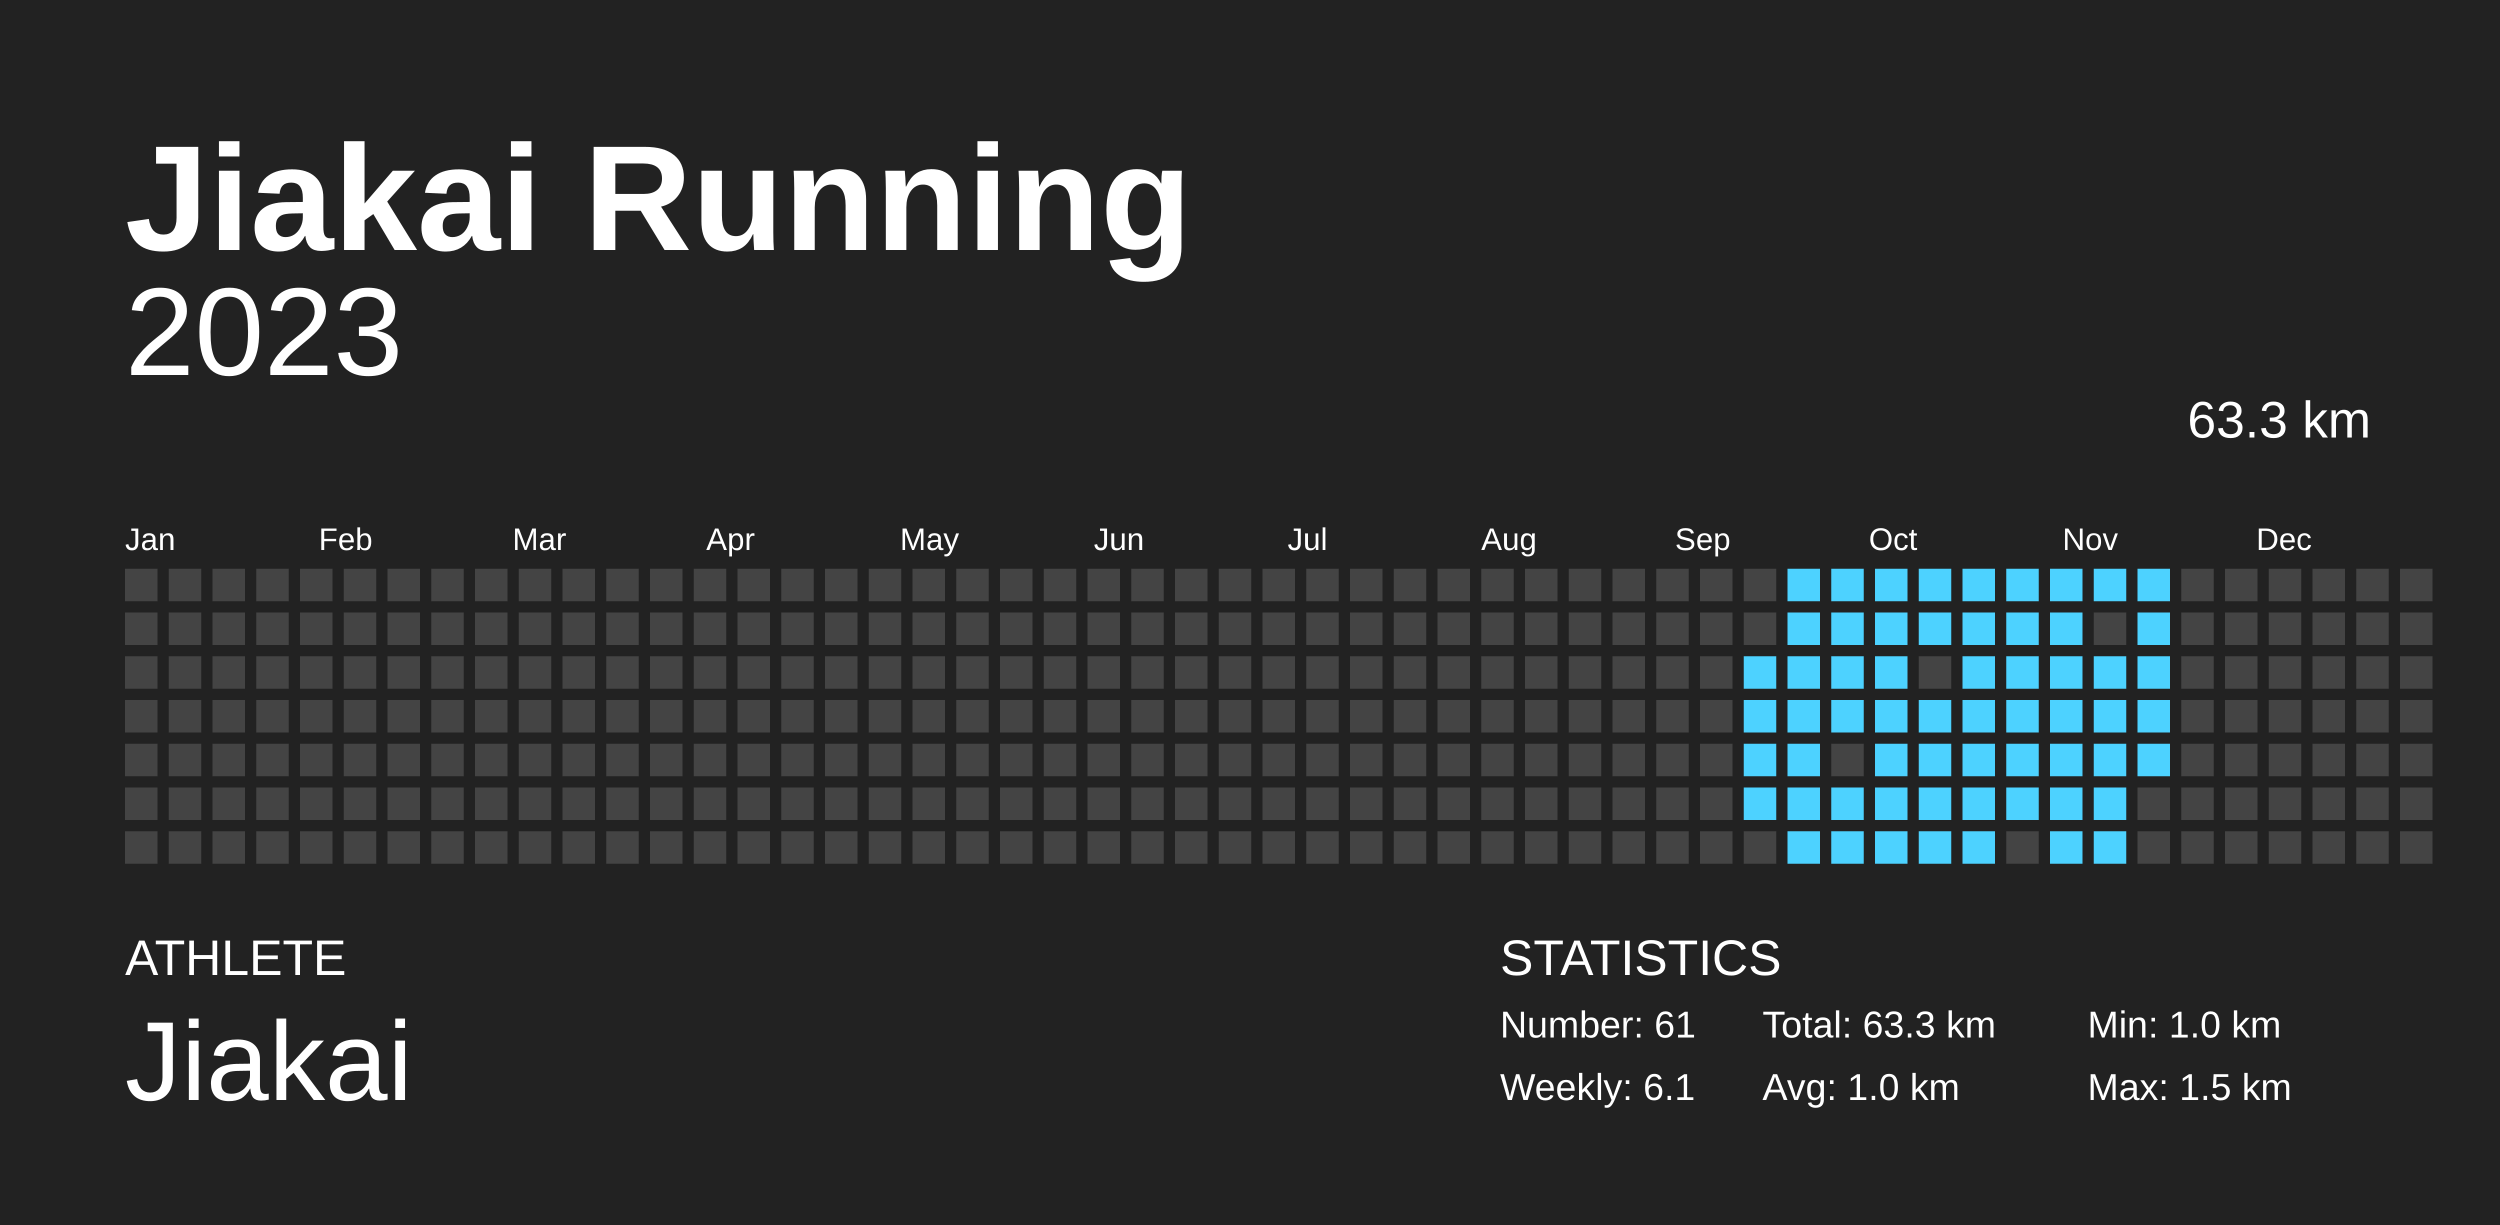
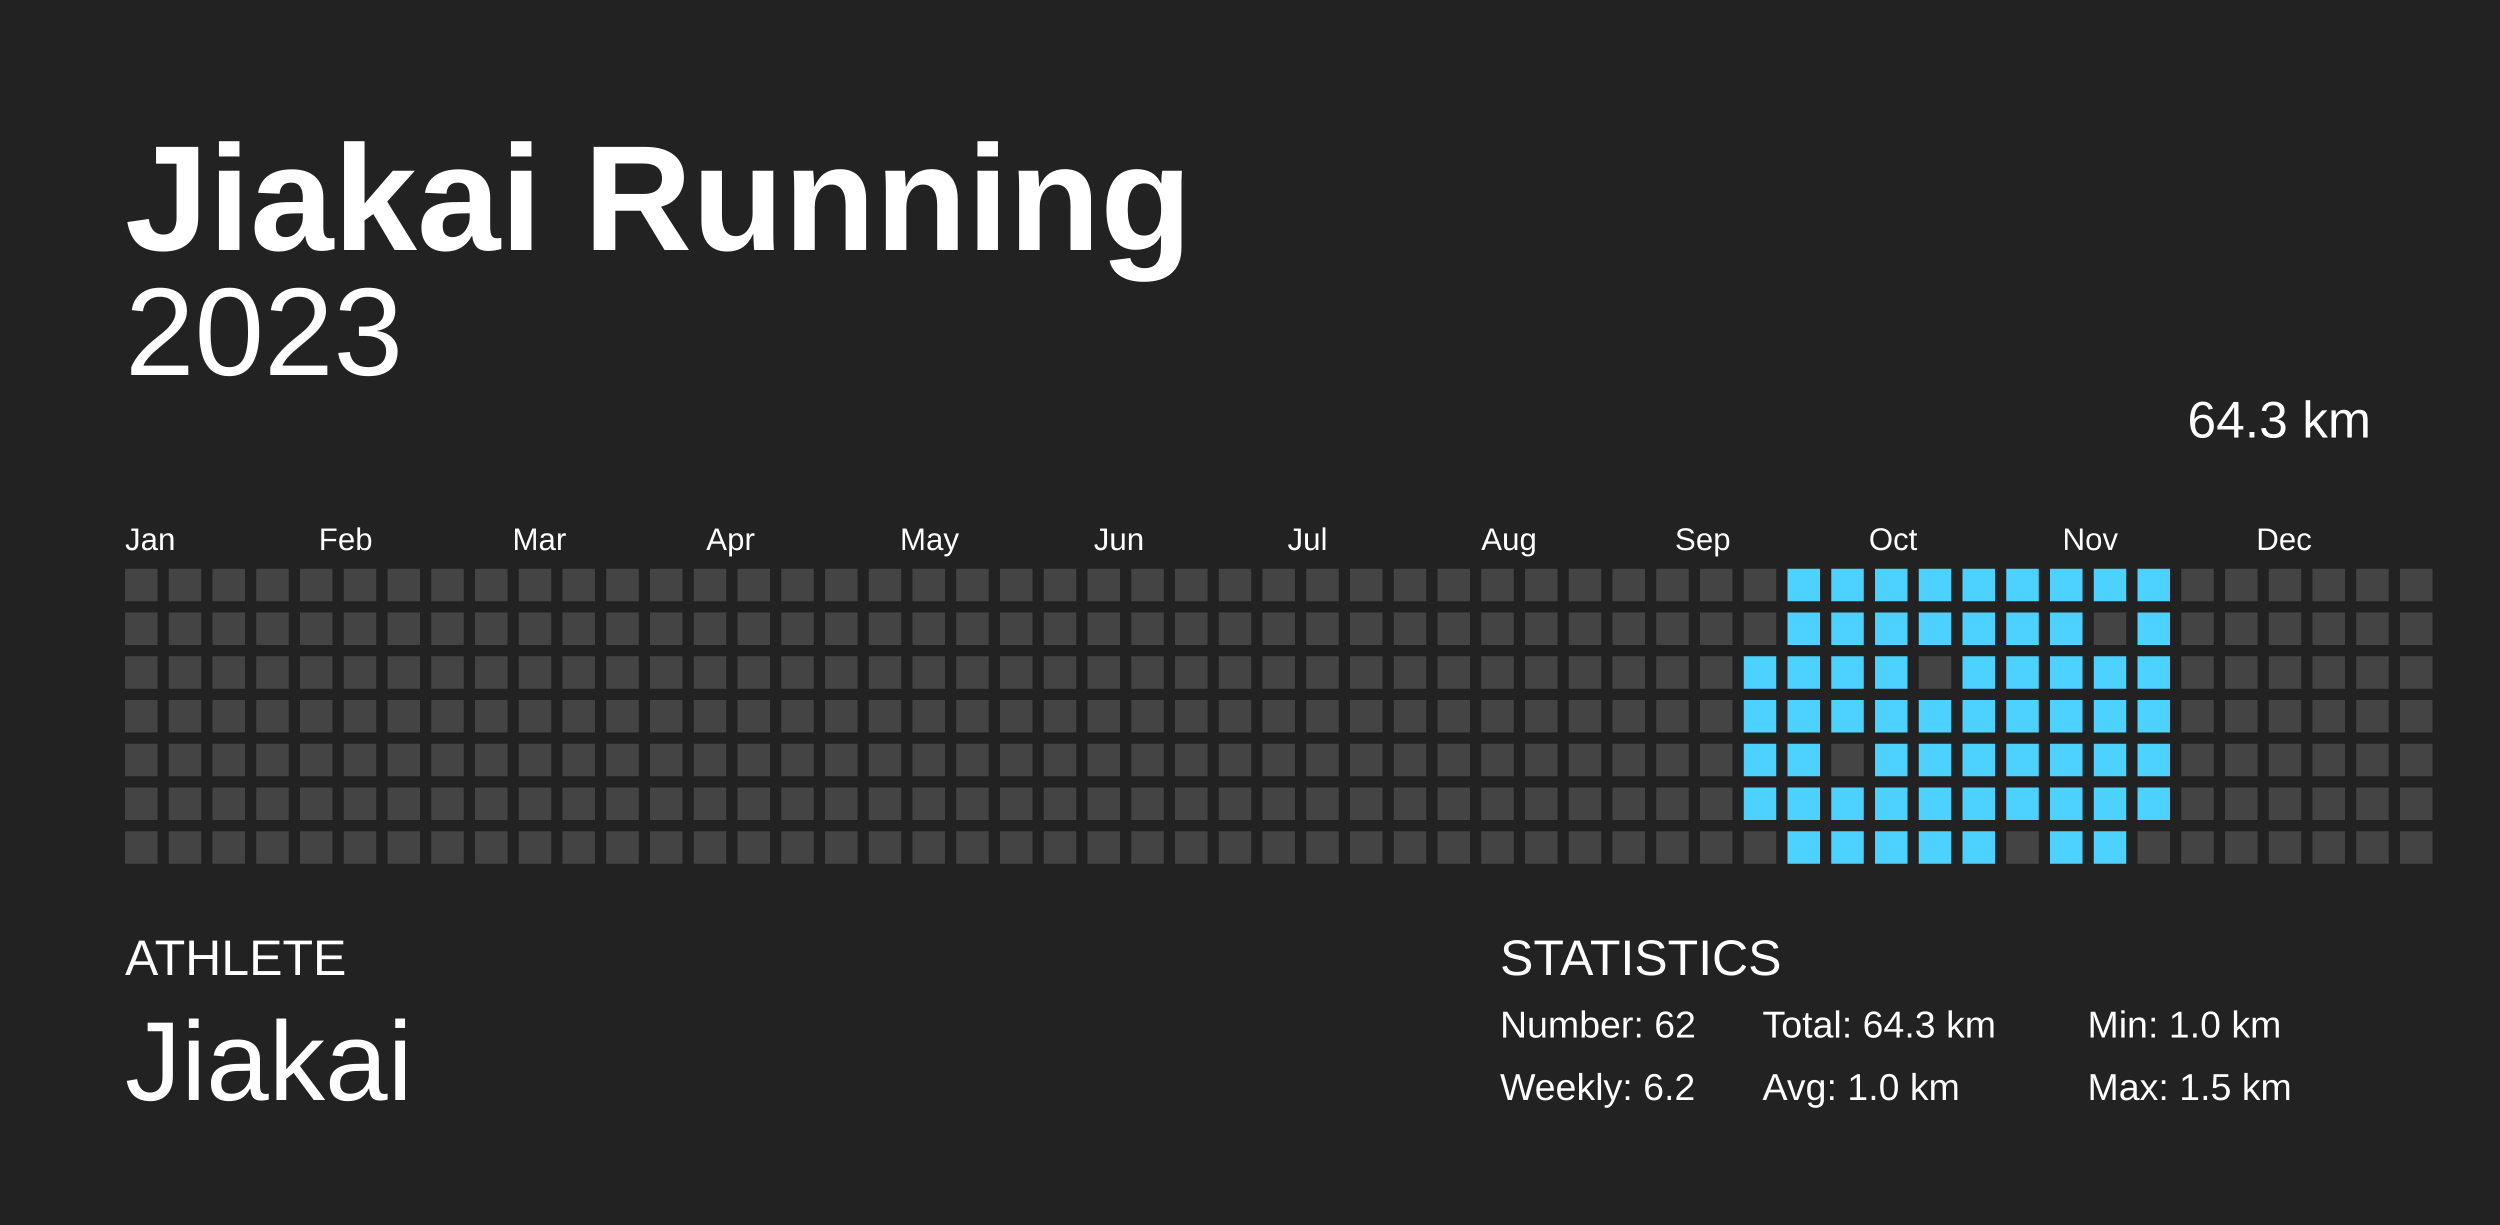
<svg xmlns="http://www.w3.org/2000/svg" baseProfile="full" height="98mm" version="1.1" viewBox="0,0,200,98" width="200mm">
  <defs />
  <rect fill="#222222" height="98" width="200" x="0" y="0" />
  <text fill="#FFFFFF" style="font-size:12px; font-family:Arial; font-weight:bold;" x="10" y="20">Jiakai Running</text>
  <text fill="#FFFFFF" style="font-size:4px; font-family:Arial" x="10" y="78">ATHLETE</text>
  <text fill="#FFFFFF" style="font-size:9px; font-family:Arial" x="10" y="88">Jiakai</text>
  <text fill="#FFFFFF" style="font-size:4px; font-family:Arial" x="120" y="78">STATISTICS</text>
-   <text fill="#FFFFFF" style="font-size:3px; font-family:Arial" x="120" y="83">Number: 61</text>
-   <text fill="#FFFFFF" style="font-size:3px; font-family:Arial" x="120" y="88">Weekly: 6.1</text>
-   <text fill="#FFFFFF" style="font-size:3px; font-family:Arial" x="141" y="83">Total: 63.3 km</text>
+   <text fill="#FFFFFF" style="font-size:3px; font-family:Arial" x="120" y="83">Number: 62</text>
+   <text fill="#FFFFFF" style="font-size:3px; font-family:Arial" x="120" y="88">Weekly: 6.2</text>
+   <text fill="#FFFFFF" style="font-size:3px; font-family:Arial" x="141" y="83">Total: 64.3 km</text>
  <text fill="#FFFFFF" style="font-size:3px; font-family:Arial" x="141" y="88">Avg: 1.0 km</text>
  <text fill="#FFFFFF" style="font-size:3px; font-family:Arial" x="167" y="83">Min: 1.0 km</text>
  <text fill="#FFFFFF" style="font-size:3px; font-family:Arial" x="167" y="88">Max: 1.5 km</text>
  <text alignment-baseline="hanging" fill="#FFFFFF" style="font-size:10.0px; font-family:Arial;" x="10" y="30">2023</text>
-   <text alignment-baseline="hanging" fill="#FFFFFF" style="font-size:4.125px; font-family:Arial;" x="175" y="35">63.3 km</text>
+   <text alignment-baseline="hanging" fill="#FFFFFF" style="font-size:4.125px; font-family:Arial;" x="175" y="35">64.3 km</text>
  <text fill="#FFFFFF" style="font-size:2.5px; font-family:Arial" x="10.0" y="44">Jan</text>
  <text fill="#FFFFFF" style="font-size:2.5px; font-family:Arial" x="25.5" y="44">Feb</text>
  <text fill="#FFFFFF" style="font-size:2.5px; font-family:Arial" x="41.0" y="44">Mar</text>
  <text fill="#FFFFFF" style="font-size:2.5px; font-family:Arial" x="56.5" y="44">Apr</text>
  <text fill="#FFFFFF" style="font-size:2.5px; font-family:Arial" x="72.0" y="44">May</text>
  <text fill="#FFFFFF" style="font-size:2.5px; font-family:Arial" x="87.5" y="44">Jun</text>
  <text fill="#FFFFFF" style="font-size:2.5px; font-family:Arial" x="103.0" y="44">Jul</text>
  <text fill="#FFFFFF" style="font-size:2.5px; font-family:Arial" x="118.5" y="44">Aug</text>
  <text fill="#FFFFFF" style="font-size:2.5px; font-family:Arial" x="134.0" y="44">Sep</text>
  <text fill="#FFFFFF" style="font-size:2.5px; font-family:Arial" x="149.5" y="44">Oct</text>
  <text fill="#FFFFFF" style="font-size:2.5px; font-family:Arial" x="165.0" y="44">Nov</text>
  <text fill="#FFFFFF" style="font-size:2.5px; font-family:Arial" x="180.5" y="44">Dec</text>
  <rect fill="#444444" height="2.6" width="2.6" x="10.0" y="45.5" />
  <rect fill="#444444" height="2.6" width="2.6" x="10.0" y="49.0" />
  <rect fill="#444444" height="2.6" width="2.6" x="10.0" y="52.5" />
  <rect fill="#444444" height="2.6" width="2.6" x="10.0" y="56.0" />
  <rect fill="#444444" height="2.6" width="2.6" x="10.0" y="59.5" />
  <rect fill="#444444" height="2.6" width="2.6" x="10.0" y="63.0" />
  <rect fill="#444444" height="2.6" width="2.6" x="10.0" y="66.5" />
  <rect fill="#444444" height="2.6" width="2.6" x="13.5" y="45.5" />
  <rect fill="#444444" height="2.6" width="2.6" x="13.5" y="49.0" />
  <rect fill="#444444" height="2.6" width="2.6" x="13.5" y="52.5" />
  <rect fill="#444444" height="2.6" width="2.6" x="13.5" y="56.0" />
  <rect fill="#444444" height="2.6" width="2.6" x="13.5" y="59.5" />
  <rect fill="#444444" height="2.6" width="2.6" x="13.5" y="63.0" />
  <rect fill="#444444" height="2.6" width="2.6" x="13.5" y="66.5" />
  <rect fill="#444444" height="2.6" width="2.6" x="17.0" y="45.5" />
  <rect fill="#444444" height="2.6" width="2.6" x="17.0" y="49.0" />
  <rect fill="#444444" height="2.6" width="2.6" x="17.0" y="52.5" />
  <rect fill="#444444" height="2.6" width="2.6" x="17.0" y="56.0" />
  <rect fill="#444444" height="2.6" width="2.6" x="17.0" y="59.5" />
  <rect fill="#444444" height="2.6" width="2.6" x="17.0" y="63.0" />
  <rect fill="#444444" height="2.6" width="2.6" x="17.0" y="66.5" />
  <rect fill="#444444" height="2.6" width="2.6" x="20.5" y="45.5" />
  <rect fill="#444444" height="2.6" width="2.6" x="20.5" y="49.0" />
  <rect fill="#444444" height="2.6" width="2.6" x="20.5" y="52.5" />
  <rect fill="#444444" height="2.6" width="2.6" x="20.5" y="56.0" />
  <rect fill="#444444" height="2.6" width="2.6" x="20.5" y="59.5" />
  <rect fill="#444444" height="2.6" width="2.6" x="20.5" y="63.0" />
  <rect fill="#444444" height="2.6" width="2.6" x="20.5" y="66.5" />
  <rect fill="#444444" height="2.6" width="2.6" x="24.0" y="45.5" />
  <rect fill="#444444" height="2.6" width="2.6" x="24.0" y="49.0" />
  <rect fill="#444444" height="2.6" width="2.6" x="24.0" y="52.5" />
  <rect fill="#444444" height="2.6" width="2.6" x="24.0" y="56.0" />
  <rect fill="#444444" height="2.6" width="2.6" x="24.0" y="59.5" />
  <rect fill="#444444" height="2.6" width="2.6" x="24.0" y="63.0" />
  <rect fill="#444444" height="2.6" width="2.6" x="24.0" y="66.5" />
  <rect fill="#444444" height="2.6" width="2.6" x="27.5" y="45.5" />
  <rect fill="#444444" height="2.6" width="2.6" x="27.5" y="49.0" />
  <rect fill="#444444" height="2.6" width="2.6" x="27.5" y="52.5" />
  <rect fill="#444444" height="2.6" width="2.6" x="27.5" y="56.0" />
  <rect fill="#444444" height="2.6" width="2.6" x="27.5" y="59.5" />
  <rect fill="#444444" height="2.6" width="2.6" x="27.5" y="63.0" />
  <rect fill="#444444" height="2.6" width="2.6" x="27.5" y="66.5" />
  <rect fill="#444444" height="2.6" width="2.6" x="31.0" y="45.5" />
  <rect fill="#444444" height="2.6" width="2.6" x="31.0" y="49.0" />
  <rect fill="#444444" height="2.6" width="2.6" x="31.0" y="52.5" />
  <rect fill="#444444" height="2.6" width="2.6" x="31.0" y="56.0" />
  <rect fill="#444444" height="2.6" width="2.6" x="31.0" y="59.5" />
  <rect fill="#444444" height="2.6" width="2.6" x="31.0" y="63.0" />
  <rect fill="#444444" height="2.6" width="2.6" x="31.0" y="66.5" />
  <rect fill="#444444" height="2.6" width="2.6" x="34.5" y="45.5" />
  <rect fill="#444444" height="2.6" width="2.6" x="34.5" y="49.0" />
  <rect fill="#444444" height="2.6" width="2.6" x="34.5" y="52.5" />
  <rect fill="#444444" height="2.6" width="2.6" x="34.5" y="56.0" />
  <rect fill="#444444" height="2.6" width="2.6" x="34.5" y="59.5" />
  <rect fill="#444444" height="2.6" width="2.6" x="34.5" y="63.0" />
  <rect fill="#444444" height="2.6" width="2.6" x="34.5" y="66.5" />
  <rect fill="#444444" height="2.6" width="2.6" x="38.0" y="45.5" />
  <rect fill="#444444" height="2.6" width="2.6" x="38.0" y="49.0" />
  <rect fill="#444444" height="2.6" width="2.6" x="38.0" y="52.5" />
  <rect fill="#444444" height="2.6" width="2.6" x="38.0" y="56.0" />
  <rect fill="#444444" height="2.6" width="2.6" x="38.0" y="59.5" />
  <rect fill="#444444" height="2.6" width="2.6" x="38.0" y="63.0" />
  <rect fill="#444444" height="2.6" width="2.6" x="38.0" y="66.5" />
  <rect fill="#444444" height="2.6" width="2.6" x="41.5" y="45.5" />
  <rect fill="#444444" height="2.6" width="2.6" x="41.5" y="49.0" />
  <rect fill="#444444" height="2.6" width="2.6" x="41.5" y="52.5" />
  <rect fill="#444444" height="2.6" width="2.6" x="41.5" y="56.0" />
  <rect fill="#444444" height="2.6" width="2.6" x="41.5" y="59.5" />
  <rect fill="#444444" height="2.6" width="2.6" x="41.5" y="63.0" />
  <rect fill="#444444" height="2.6" width="2.6" x="41.5" y="66.5" />
  <rect fill="#444444" height="2.6" width="2.6" x="45.0" y="45.5" />
  <rect fill="#444444" height="2.6" width="2.6" x="45.0" y="49.0" />
  <rect fill="#444444" height="2.6" width="2.6" x="45.0" y="52.5" />
  <rect fill="#444444" height="2.6" width="2.6" x="45.0" y="56.0" />
  <rect fill="#444444" height="2.6" width="2.6" x="45.0" y="59.5" />
  <rect fill="#444444" height="2.6" width="2.6" x="45.0" y="63.0" />
  <rect fill="#444444" height="2.6" width="2.6" x="45.0" y="66.5" />
  <rect fill="#444444" height="2.6" width="2.6" x="48.5" y="45.5" />
  <rect fill="#444444" height="2.6" width="2.6" x="48.5" y="49.0" />
  <rect fill="#444444" height="2.6" width="2.6" x="48.5" y="52.5" />
  <rect fill="#444444" height="2.6" width="2.6" x="48.5" y="56.0" />
  <rect fill="#444444" height="2.6" width="2.6" x="48.5" y="59.5" />
  <rect fill="#444444" height="2.6" width="2.6" x="48.5" y="63.0" />
  <rect fill="#444444" height="2.6" width="2.6" x="48.5" y="66.5" />
  <rect fill="#444444" height="2.6" width="2.6" x="52.0" y="45.5" />
  <rect fill="#444444" height="2.6" width="2.6" x="52.0" y="49.0" />
  <rect fill="#444444" height="2.6" width="2.6" x="52.0" y="52.5" />
  <rect fill="#444444" height="2.6" width="2.6" x="52.0" y="56.0" />
  <rect fill="#444444" height="2.6" width="2.6" x="52.0" y="59.5" />
  <rect fill="#444444" height="2.6" width="2.6" x="52.0" y="63.0" />
  <rect fill="#444444" height="2.6" width="2.6" x="52.0" y="66.5" />
  <rect fill="#444444" height="2.6" width="2.6" x="55.5" y="45.5" />
  <rect fill="#444444" height="2.6" width="2.6" x="55.5" y="49.0" />
  <rect fill="#444444" height="2.6" width="2.6" x="55.5" y="52.5" />
  <rect fill="#444444" height="2.6" width="2.6" x="55.5" y="56.0" />
  <rect fill="#444444" height="2.6" width="2.6" x="55.5" y="59.5" />
  <rect fill="#444444" height="2.6" width="2.6" x="55.5" y="63.0" />
  <rect fill="#444444" height="2.6" width="2.6" x="55.5" y="66.5" />
  <rect fill="#444444" height="2.6" width="2.6" x="59.0" y="45.5" />
  <rect fill="#444444" height="2.6" width="2.6" x="59.0" y="49.0" />
  <rect fill="#444444" height="2.6" width="2.6" x="59.0" y="52.5" />
  <rect fill="#444444" height="2.6" width="2.6" x="59.0" y="56.0" />
  <rect fill="#444444" height="2.6" width="2.6" x="59.0" y="59.5" />
  <rect fill="#444444" height="2.6" width="2.6" x="59.0" y="63.0" />
  <rect fill="#444444" height="2.6" width="2.6" x="59.0" y="66.5" />
  <rect fill="#444444" height="2.6" width="2.6" x="62.5" y="45.5" />
  <rect fill="#444444" height="2.6" width="2.6" x="62.5" y="49.0" />
  <rect fill="#444444" height="2.6" width="2.6" x="62.5" y="52.5" />
  <rect fill="#444444" height="2.6" width="2.6" x="62.5" y="56.0" />
  <rect fill="#444444" height="2.6" width="2.6" x="62.5" y="59.5" />
  <rect fill="#444444" height="2.6" width="2.6" x="62.5" y="63.0" />
  <rect fill="#444444" height="2.6" width="2.6" x="62.5" y="66.5" />
  <rect fill="#444444" height="2.6" width="2.6" x="66.0" y="45.5" />
  <rect fill="#444444" height="2.6" width="2.6" x="66.0" y="49.0" />
  <rect fill="#444444" height="2.6" width="2.6" x="66.0" y="52.5" />
  <rect fill="#444444" height="2.6" width="2.6" x="66.0" y="56.0" />
  <rect fill="#444444" height="2.6" width="2.6" x="66.0" y="59.5" />
  <rect fill="#444444" height="2.6" width="2.6" x="66.0" y="63.0" />
  <rect fill="#444444" height="2.6" width="2.6" x="66.0" y="66.5" />
  <rect fill="#444444" height="2.6" width="2.6" x="69.5" y="45.5" />
  <rect fill="#444444" height="2.6" width="2.6" x="69.5" y="49.0" />
  <rect fill="#444444" height="2.6" width="2.6" x="69.5" y="52.5" />
  <rect fill="#444444" height="2.6" width="2.6" x="69.5" y="56.0" />
  <rect fill="#444444" height="2.6" width="2.6" x="69.5" y="59.5" />
  <rect fill="#444444" height="2.6" width="2.6" x="69.5" y="63.0" />
  <rect fill="#444444" height="2.6" width="2.6" x="69.5" y="66.5" />
  <rect fill="#444444" height="2.6" width="2.6" x="73.0" y="45.5" />
  <rect fill="#444444" height="2.6" width="2.6" x="73.0" y="49.0" />
  <rect fill="#444444" height="2.6" width="2.6" x="73.0" y="52.5" />
  <rect fill="#444444" height="2.6" width="2.6" x="73.0" y="56.0" />
  <rect fill="#444444" height="2.6" width="2.6" x="73.0" y="59.5" />
  <rect fill="#444444" height="2.6" width="2.6" x="73.0" y="63.0" />
  <rect fill="#444444" height="2.6" width="2.6" x="73.0" y="66.5" />
  <rect fill="#444444" height="2.6" width="2.6" x="76.5" y="45.5" />
  <rect fill="#444444" height="2.6" width="2.6" x="76.5" y="49.0" />
  <rect fill="#444444" height="2.6" width="2.6" x="76.5" y="52.5" />
  <rect fill="#444444" height="2.6" width="2.6" x="76.5" y="56.0" />
  <rect fill="#444444" height="2.6" width="2.6" x="76.5" y="59.5" />
  <rect fill="#444444" height="2.6" width="2.6" x="76.5" y="63.0" />
  <rect fill="#444444" height="2.6" width="2.6" x="76.5" y="66.5" />
  <rect fill="#444444" height="2.6" width="2.6" x="80.0" y="45.5" />
  <rect fill="#444444" height="2.6" width="2.6" x="80.0" y="49.0" />
  <rect fill="#444444" height="2.6" width="2.6" x="80.0" y="52.5" />
  <rect fill="#444444" height="2.6" width="2.6" x="80.0" y="56.0" />
  <rect fill="#444444" height="2.6" width="2.6" x="80.0" y="59.5" />
  <rect fill="#444444" height="2.6" width="2.6" x="80.0" y="63.0" />
  <rect fill="#444444" height="2.6" width="2.6" x="80.0" y="66.5" />
  <rect fill="#444444" height="2.6" width="2.6" x="83.5" y="45.5" />
  <rect fill="#444444" height="2.6" width="2.6" x="83.5" y="49.0" />
  <rect fill="#444444" height="2.6" width="2.6" x="83.5" y="52.5" />
  <rect fill="#444444" height="2.6" width="2.6" x="83.5" y="56.0" />
  <rect fill="#444444" height="2.6" width="2.6" x="83.5" y="59.5" />
  <rect fill="#444444" height="2.6" width="2.6" x="83.5" y="63.0" />
  <rect fill="#444444" height="2.6" width="2.6" x="83.5" y="66.5" />
  <rect fill="#444444" height="2.6" width="2.6" x="87.0" y="45.5" />
  <rect fill="#444444" height="2.6" width="2.6" x="87.0" y="49.0" />
  <rect fill="#444444" height="2.6" width="2.6" x="87.0" y="52.5" />
  <rect fill="#444444" height="2.6" width="2.6" x="87.0" y="56.0" />
  <rect fill="#444444" height="2.6" width="2.6" x="87.0" y="59.5" />
  <rect fill="#444444" height="2.6" width="2.6" x="87.0" y="63.0" />
  <rect fill="#444444" height="2.6" width="2.6" x="87.0" y="66.5" />
  <rect fill="#444444" height="2.6" width="2.6" x="90.5" y="45.5" />
  <rect fill="#444444" height="2.6" width="2.6" x="90.5" y="49.0" />
  <rect fill="#444444" height="2.6" width="2.6" x="90.5" y="52.5" />
  <rect fill="#444444" height="2.6" width="2.6" x="90.5" y="56.0" />
  <rect fill="#444444" height="2.6" width="2.6" x="90.5" y="59.5" />
  <rect fill="#444444" height="2.6" width="2.6" x="90.5" y="63.0" />
  <rect fill="#444444" height="2.6" width="2.6" x="90.5" y="66.5" />
  <rect fill="#444444" height="2.6" width="2.6" x="94.0" y="45.5" />
  <rect fill="#444444" height="2.6" width="2.6" x="94.0" y="49.0" />
  <rect fill="#444444" height="2.6" width="2.6" x="94.0" y="52.5" />
  <rect fill="#444444" height="2.6" width="2.6" x="94.0" y="56.0" />
  <rect fill="#444444" height="2.6" width="2.6" x="94.0" y="59.5" />
  <rect fill="#444444" height="2.6" width="2.6" x="94.0" y="63.0" />
  <rect fill="#444444" height="2.6" width="2.6" x="94.0" y="66.5" />
  <rect fill="#444444" height="2.6" width="2.6" x="97.5" y="45.5" />
  <rect fill="#444444" height="2.6" width="2.6" x="97.5" y="49.0" />
  <rect fill="#444444" height="2.6" width="2.6" x="97.5" y="52.5" />
  <rect fill="#444444" height="2.6" width="2.6" x="97.5" y="56.0" />
  <rect fill="#444444" height="2.6" width="2.6" x="97.5" y="59.5" />
  <rect fill="#444444" height="2.6" width="2.6" x="97.5" y="63.0" />
  <rect fill="#444444" height="2.6" width="2.6" x="97.5" y="66.5" />
  <rect fill="#444444" height="2.6" width="2.6" x="101.0" y="45.5" />
  <rect fill="#444444" height="2.6" width="2.6" x="101.0" y="49.0" />
  <rect fill="#444444" height="2.6" width="2.6" x="101.0" y="52.5" />
  <rect fill="#444444" height="2.6" width="2.6" x="101.0" y="56.0" />
  <rect fill="#444444" height="2.6" width="2.6" x="101.0" y="59.5" />
  <rect fill="#444444" height="2.6" width="2.6" x="101.0" y="63.0" />
  <rect fill="#444444" height="2.6" width="2.6" x="101.0" y="66.5" />
  <rect fill="#444444" height="2.6" width="2.6" x="104.5" y="45.5" />
  <rect fill="#444444" height="2.6" width="2.6" x="104.5" y="49.0" />
  <rect fill="#444444" height="2.6" width="2.6" x="104.5" y="52.5" />
  <rect fill="#444444" height="2.6" width="2.6" x="104.5" y="56.0" />
  <rect fill="#444444" height="2.6" width="2.6" x="104.5" y="59.5" />
  <rect fill="#444444" height="2.6" width="2.6" x="104.5" y="63.0" />
  <rect fill="#444444" height="2.6" width="2.6" x="104.5" y="66.5" />
  <rect fill="#444444" height="2.6" width="2.6" x="108.0" y="45.5" />
  <rect fill="#444444" height="2.6" width="2.6" x="108.0" y="49.0" />
  <rect fill="#444444" height="2.6" width="2.6" x="108.0" y="52.5" />
  <rect fill="#444444" height="2.6" width="2.6" x="108.0" y="56.0" />
  <rect fill="#444444" height="2.6" width="2.6" x="108.0" y="59.5" />
  <rect fill="#444444" height="2.6" width="2.6" x="108.0" y="63.0" />
  <rect fill="#444444" height="2.6" width="2.6" x="108.0" y="66.5" />
  <rect fill="#444444" height="2.6" width="2.6" x="111.5" y="45.5" />
  <rect fill="#444444" height="2.6" width="2.6" x="111.5" y="49.0" />
  <rect fill="#444444" height="2.6" width="2.6" x="111.5" y="52.5" />
  <rect fill="#444444" height="2.6" width="2.6" x="111.5" y="56.0" />
  <rect fill="#444444" height="2.6" width="2.6" x="111.5" y="59.5" />
  <rect fill="#444444" height="2.6" width="2.6" x="111.5" y="63.0" />
  <rect fill="#444444" height="2.6" width="2.6" x="111.5" y="66.5" />
  <rect fill="#444444" height="2.6" width="2.6" x="115.0" y="45.5" />
  <rect fill="#444444" height="2.6" width="2.6" x="115.0" y="49.0" />
  <rect fill="#444444" height="2.6" width="2.6" x="115.0" y="52.5" />
  <rect fill="#444444" height="2.6" width="2.6" x="115.0" y="56.0" />
  <rect fill="#444444" height="2.6" width="2.6" x="115.0" y="59.5" />
  <rect fill="#444444" height="2.6" width="2.6" x="115.0" y="63.0" />
  <rect fill="#444444" height="2.6" width="2.6" x="115.0" y="66.5" />
  <rect fill="#444444" height="2.6" width="2.6" x="118.5" y="45.5" />
  <rect fill="#444444" height="2.6" width="2.6" x="118.5" y="49.0" />
  <rect fill="#444444" height="2.6" width="2.6" x="118.5" y="52.5" />
  <rect fill="#444444" height="2.6" width="2.6" x="118.5" y="56.0" />
  <rect fill="#444444" height="2.6" width="2.6" x="118.5" y="59.5" />
  <rect fill="#444444" height="2.6" width="2.6" x="118.5" y="63.0" />
  <rect fill="#444444" height="2.6" width="2.6" x="118.5" y="66.5" />
  <rect fill="#444444" height="2.6" width="2.6" x="122.0" y="45.5" />
  <rect fill="#444444" height="2.6" width="2.6" x="122.0" y="49.0" />
  <rect fill="#444444" height="2.6" width="2.6" x="122.0" y="52.5" />
  <rect fill="#444444" height="2.6" width="2.6" x="122.0" y="56.0" />
  <rect fill="#444444" height="2.6" width="2.6" x="122.0" y="59.5" />
  <rect fill="#444444" height="2.6" width="2.6" x="122.0" y="63.0" />
  <rect fill="#444444" height="2.6" width="2.6" x="122.0" y="66.5" />
  <rect fill="#444444" height="2.6" width="2.6" x="125.5" y="45.5" />
  <rect fill="#444444" height="2.6" width="2.6" x="125.5" y="49.0" />
  <rect fill="#444444" height="2.6" width="2.6" x="125.5" y="52.5" />
  <rect fill="#444444" height="2.6" width="2.6" x="125.5" y="56.0" />
  <rect fill="#444444" height="2.6" width="2.6" x="125.5" y="59.5" />
  <rect fill="#444444" height="2.6" width="2.6" x="125.5" y="63.0" />
  <rect fill="#444444" height="2.6" width="2.6" x="125.5" y="66.5" />
  <rect fill="#444444" height="2.6" width="2.6" x="129.0" y="45.5" />
  <rect fill="#444444" height="2.6" width="2.6" x="129.0" y="49.0" />
  <rect fill="#444444" height="2.6" width="2.6" x="129.0" y="52.5" />
  <rect fill="#444444" height="2.6" width="2.6" x="129.0" y="56.0" />
  <rect fill="#444444" height="2.6" width="2.6" x="129.0" y="59.5" />
  <rect fill="#444444" height="2.6" width="2.6" x="129.0" y="63.0" />
  <rect fill="#444444" height="2.6" width="2.6" x="129.0" y="66.5" />
  <rect fill="#444444" height="2.6" width="2.6" x="132.5" y="45.5" />
  <rect fill="#444444" height="2.6" width="2.6" x="132.5" y="49.0" />
  <rect fill="#444444" height="2.6" width="2.6" x="132.5" y="52.5" />
  <rect fill="#444444" height="2.6" width="2.6" x="132.5" y="56.0" />
  <rect fill="#444444" height="2.6" width="2.6" x="132.5" y="59.5" />
  <rect fill="#444444" height="2.6" width="2.6" x="132.5" y="63.0" />
  <rect fill="#444444" height="2.6" width="2.6" x="132.5" y="66.5" />
  <rect fill="#444444" height="2.6" width="2.6" x="136.0" y="45.5" />
  <rect fill="#444444" height="2.6" width="2.6" x="136.0" y="49.0" />
  <rect fill="#444444" height="2.6" width="2.6" x="136.0" y="52.5" />
  <rect fill="#444444" height="2.6" width="2.6" x="136.0" y="56.0" />
  <rect fill="#444444" height="2.6" width="2.6" x="136.0" y="59.5" />
  <rect fill="#444444" height="2.6" width="2.6" x="136.0" y="63.0" />
  <rect fill="#444444" height="2.6" width="2.6" x="136.0" y="66.5" />
  <rect fill="#444444" height="2.6" width="2.6" x="139.5" y="45.5" />
  <rect fill="#444444" height="2.6" width="2.6" x="139.5" y="49.0" />
  <rect fill="#4dd2ff" height="2.6" width="2.6" x="139.5" y="52.5" />
  <rect fill="#4dd2ff" height="2.6" width="2.6" x="139.5" y="56.0" />
  <rect fill="#4dd2ff" height="2.6" width="2.6" x="139.5" y="59.5" />
  <rect fill="#4dd2ff" height="2.6" width="2.6" x="139.5" y="63.0" />
  <rect fill="#444444" height="2.6" width="2.6" x="139.5" y="66.5" />
  <rect fill="#4dd2ff" height="2.6" width="2.6" x="143.0" y="45.5" />
  <rect fill="#4dd2ff" height="2.6" width="2.6" x="143.0" y="49.0" />
  <rect fill="#4dd2ff" height="2.6" width="2.6" x="143.0" y="52.5" />
  <rect fill="#4dd2ff" height="2.6" width="2.6" x="143.0" y="56.0" />
  <rect fill="#4dd2ff" height="2.6" width="2.6" x="143.0" y="59.5" />
  <rect fill="#4dd2ff" height="2.6" width="2.6" x="143.0" y="63.0" />
  <rect fill="#4dd2ff" height="2.6" width="2.6" x="143.0" y="66.5" />
  <rect fill="#4dd2ff" height="2.6" width="2.6" x="146.5" y="45.5" />
  <rect fill="#4dd2ff" height="2.6" width="2.6" x="146.5" y="49.0" />
  <rect fill="#4dd2ff" height="2.6" width="2.6" x="146.5" y="52.5" />
  <rect fill="#4dd2ff" height="2.6" width="2.6" x="146.5" y="56.0" />
  <rect fill="#444444" height="2.6" width="2.6" x="146.5" y="59.5" />
  <rect fill="#4dd2ff" height="2.6" width="2.6" x="146.5" y="63.0" />
  <rect fill="#4dd2ff" height="2.6" width="2.6" x="146.5" y="66.5" />
  <rect fill="#4dd2ff" height="2.6" width="2.6" x="150.0" y="45.5" />
  <rect fill="#4dd2ff" height="2.6" width="2.6" x="150.0" y="49.0" />
  <rect fill="#4dd2ff" height="2.6" width="2.6" x="150.0" y="52.5" />
  <rect fill="#4dd2ff" height="2.6" width="2.6" x="150.0" y="56.0" />
  <rect fill="#4dd2ff" height="2.6" width="2.6" x="150.0" y="59.5" />
  <rect fill="#4dd2ff" height="2.6" width="2.6" x="150.0" y="63.0" />
  <rect fill="#4dd2ff" height="2.6" width="2.6" x="150.0" y="66.5" />
  <rect fill="#4dd2ff" height="2.6" width="2.6" x="153.5" y="45.5" />
  <rect fill="#4dd2ff" height="2.6" width="2.6" x="153.5" y="49.0" />
  <rect fill="#444444" height="2.6" width="2.6" x="153.5" y="52.5" />
  <rect fill="#4dd2ff" height="2.6" width="2.6" x="153.5" y="56.0" />
  <rect fill="#4dd2ff" height="2.6" width="2.6" x="153.5" y="59.5" />
  <rect fill="#4dd2ff" height="2.6" width="2.6" x="153.5" y="63.0" />
  <rect fill="#4dd2ff" height="2.6" width="2.6" x="153.5" y="66.5" />
  <rect fill="#4dd2ff" height="2.6" width="2.6" x="157.0" y="45.5" />
  <rect fill="#4dd2ff" height="2.6" width="2.6" x="157.0" y="49.0" />
  <rect fill="#4dd2ff" height="2.6" width="2.6" x="157.0" y="52.5" />
  <rect fill="#4dd2ff" height="2.6" width="2.6" x="157.0" y="56.0" />
  <rect fill="#4dd2ff" height="2.6" width="2.6" x="157.0" y="59.5" />
  <rect fill="#4dd2ff" height="2.6" width="2.6" x="157.0" y="63.0" />
  <rect fill="#4dd2ff" height="2.6" width="2.6" x="157.0" y="66.5" />
  <rect fill="#4dd2ff" height="2.6" width="2.6" x="160.5" y="45.5" />
  <rect fill="#4dd2ff" height="2.6" width="2.6" x="160.5" y="49.0" />
  <rect fill="#4dd2ff" height="2.6" width="2.6" x="160.5" y="52.5" />
  <rect fill="#4dd2ff" height="2.6" width="2.6" x="160.5" y="56.0" />
  <rect fill="#4dd2ff" height="2.6" width="2.6" x="160.5" y="59.5" />
  <rect fill="#4dd2ff" height="2.6" width="2.6" x="160.5" y="63.0" />
  <rect fill="#444444" height="2.6" width="2.6" x="160.5" y="66.5" />
  <rect fill="#4dd2ff" height="2.6" width="2.6" x="164.0" y="45.5" />
  <rect fill="#4dd2ff" height="2.6" width="2.6" x="164.0" y="49.0" />
  <rect fill="#4dd2ff" height="2.6" width="2.6" x="164.0" y="52.5" />
  <rect fill="#4dd2ff" height="2.6" width="2.6" x="164.0" y="56.0" />
  <rect fill="#4dd2ff" height="2.6" width="2.6" x="164.0" y="59.5" />
  <rect fill="#4dd2ff" height="2.6" width="2.6" x="164.0" y="63.0" />
  <rect fill="#4dd2ff" height="2.6" width="2.6" x="164.0" y="66.5" />
  <rect fill="#4dd2ff" height="2.6" width="2.6" x="167.5" y="45.5" />
  <rect fill="#444444" height="2.6" width="2.6" x="167.5" y="49.0" />
  <rect fill="#4dd2ff" height="2.6" width="2.6" x="167.5" y="52.5" />
  <rect fill="#4dd2ff" height="2.6" width="2.6" x="167.5" y="56.0" />
  <rect fill="#4dd2ff" height="2.6" width="2.6" x="167.5" y="59.5" />
  <rect fill="#4dd2ff" height="2.6" width="2.6" x="167.5" y="63.0" />
  <rect fill="#4dd2ff" height="2.6" width="2.6" x="167.5" y="66.5" />
  <rect fill="#4dd2ff" height="2.6" width="2.6" x="171.0" y="45.5" />
  <rect fill="#4dd2ff" height="2.6" width="2.6" x="171.0" y="49.0" />
  <rect fill="#4dd2ff" height="2.6" width="2.6" x="171.0" y="52.5" />
  <rect fill="#4dd2ff" height="2.6" width="2.6" x="171.0" y="56.0" />
  <rect fill="#4dd2ff" height="2.6" width="2.6" x="171.0" y="59.5" />
-   <rect fill="#444444" height="2.6" width="2.6" x="171.0" y="63.0" />
+   <rect fill="#4dd2ff" height="2.6" width="2.6" x="171.0" y="63.0" />
  <rect fill="#444444" height="2.6" width="2.6" x="171.0" y="66.5" />
  <rect fill="#444444" height="2.6" width="2.6" x="174.5" y="45.5" />
  <rect fill="#444444" height="2.6" width="2.6" x="174.5" y="49.0" />
  <rect fill="#444444" height="2.6" width="2.6" x="174.5" y="52.5" />
  <rect fill="#444444" height="2.6" width="2.6" x="174.5" y="56.0" />
  <rect fill="#444444" height="2.6" width="2.6" x="174.5" y="59.5" />
  <rect fill="#444444" height="2.6" width="2.6" x="174.5" y="63.0" />
  <rect fill="#444444" height="2.6" width="2.6" x="174.5" y="66.5" />
  <rect fill="#444444" height="2.6" width="2.6" x="178.0" y="45.5" />
  <rect fill="#444444" height="2.6" width="2.6" x="178.0" y="49.0" />
  <rect fill="#444444" height="2.6" width="2.6" x="178.0" y="52.5" />
  <rect fill="#444444" height="2.6" width="2.6" x="178.0" y="56.0" />
  <rect fill="#444444" height="2.6" width="2.6" x="178.0" y="59.5" />
  <rect fill="#444444" height="2.6" width="2.6" x="178.0" y="63.0" />
  <rect fill="#444444" height="2.6" width="2.6" x="178.0" y="66.5" />
  <rect fill="#444444" height="2.6" width="2.6" x="181.5" y="45.5" />
  <rect fill="#444444" height="2.6" width="2.6" x="181.5" y="49.0" />
  <rect fill="#444444" height="2.6" width="2.6" x="181.5" y="52.5" />
  <rect fill="#444444" height="2.6" width="2.6" x="181.5" y="56.0" />
  <rect fill="#444444" height="2.6" width="2.6" x="181.5" y="59.5" />
  <rect fill="#444444" height="2.6" width="2.6" x="181.5" y="63.0" />
  <rect fill="#444444" height="2.6" width="2.6" x="181.5" y="66.5" />
  <rect fill="#444444" height="2.6" width="2.6" x="185.0" y="45.5" />
  <rect fill="#444444" height="2.6" width="2.6" x="185.0" y="49.0" />
  <rect fill="#444444" height="2.6" width="2.6" x="185.0" y="52.5" />
  <rect fill="#444444" height="2.6" width="2.6" x="185.0" y="56.0" />
  <rect fill="#444444" height="2.6" width="2.6" x="185.0" y="59.5" />
  <rect fill="#444444" height="2.6" width="2.6" x="185.0" y="63.0" />
  <rect fill="#444444" height="2.6" width="2.6" x="185.0" y="66.5" />
  <rect fill="#444444" height="2.6" width="2.6" x="188.5" y="45.5" />
  <rect fill="#444444" height="2.6" width="2.6" x="188.5" y="49.0" />
  <rect fill="#444444" height="2.6" width="2.6" x="188.5" y="52.5" />
  <rect fill="#444444" height="2.6" width="2.6" x="188.5" y="56.0" />
  <rect fill="#444444" height="2.6" width="2.6" x="188.5" y="59.5" />
  <rect fill="#444444" height="2.6" width="2.6" x="188.5" y="63.0" />
  <rect fill="#444444" height="2.6" width="2.6" x="188.5" y="66.5" />
  <rect fill="#444444" height="2.6" width="2.6" x="192.0" y="45.5" />
  <rect fill="#444444" height="2.6" width="2.6" x="192.0" y="49.0" />
  <rect fill="#444444" height="2.6" width="2.6" x="192.0" y="52.5" />
  <rect fill="#444444" height="2.6" width="2.6" x="192.0" y="56.0" />
  <rect fill="#444444" height="2.6" width="2.6" x="192.0" y="59.5" />
  <rect fill="#444444" height="2.6" width="2.6" x="192.0" y="63.0" />
  <rect fill="#444444" height="2.6" width="2.6" x="192.0" y="66.5" />
</svg>
